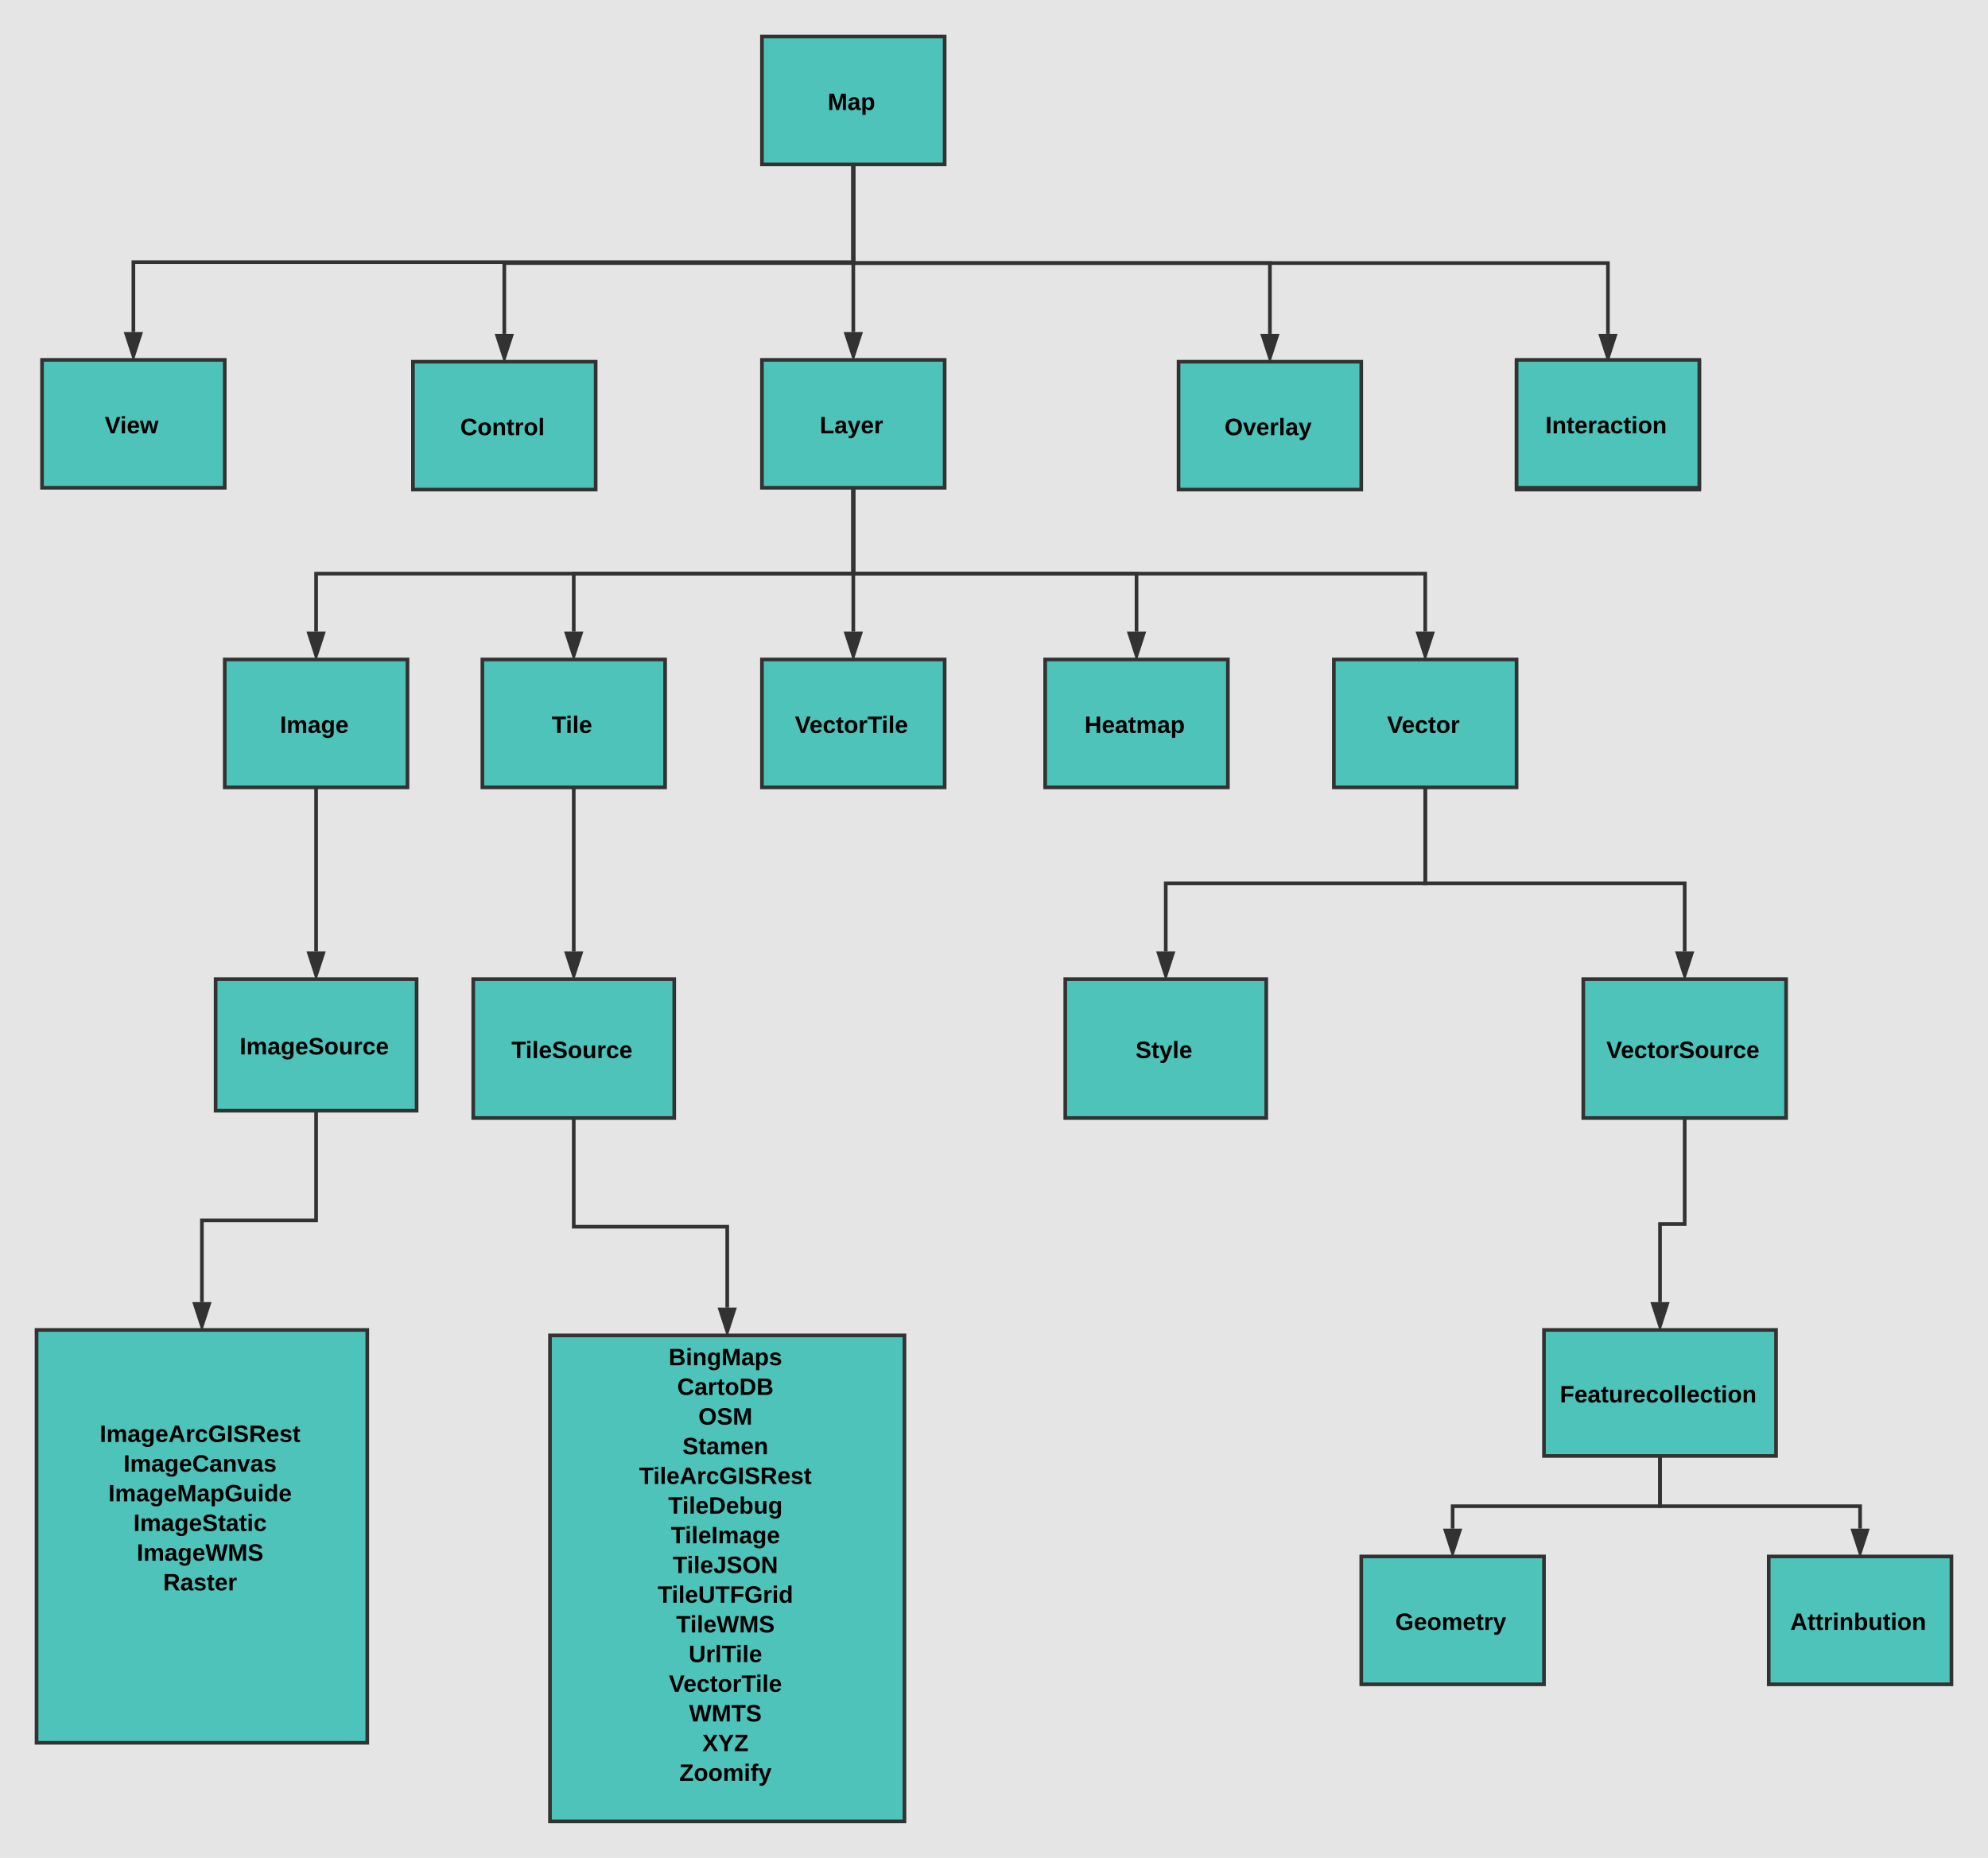
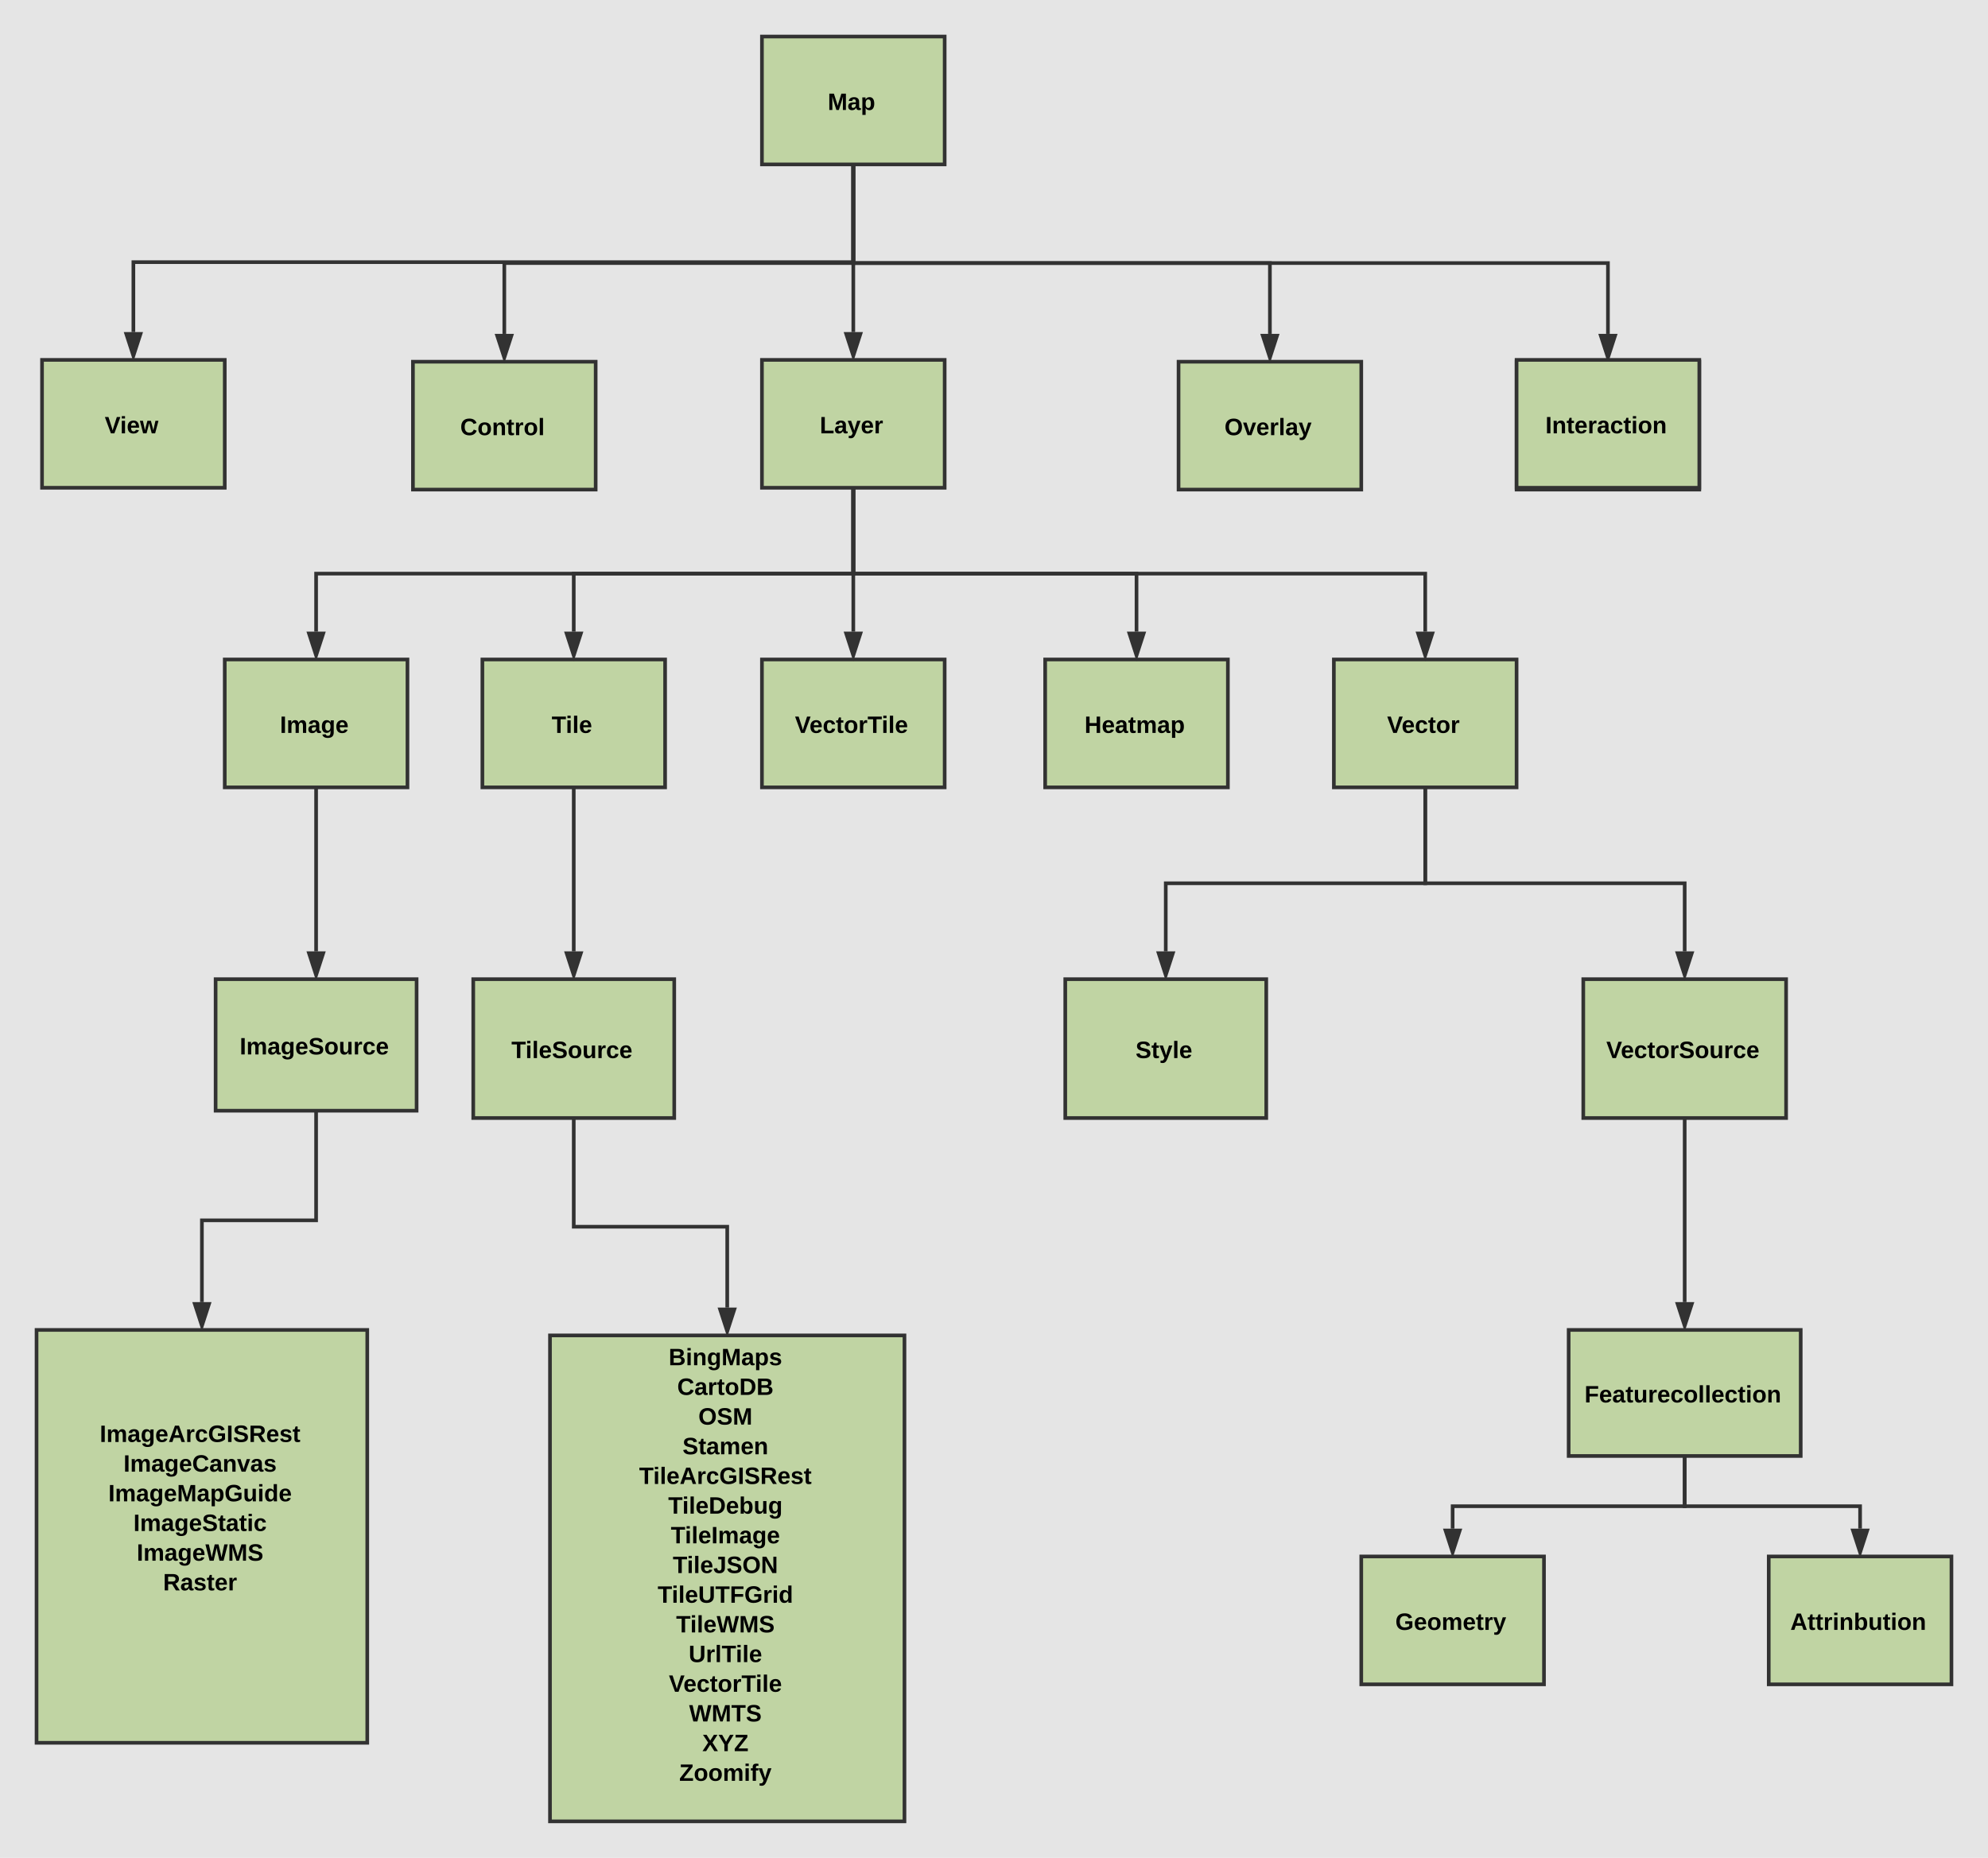
<svg xmlns="http://www.w3.org/2000/svg" id="processonSvg1000" viewBox="53.0 16.0 1088.0 1017.0" width="1088.0" height="1017.0">
  <defs id="ProcessOnDefs1001">
    <marker id="ProcessOnMarker1015" markerUnits="userSpaceOnUse" orient="auto" markerWidth="16.236" markerHeight="10.551" viewBox="-1.0 -1.376 16.236 10.551" refX="-1.0" refY="3.899">
      <path id="ProcessOnPath1016" d="M12.0 3.899L0.0 7.798V0.0Z" stroke="#323232" stroke-width="2.0" fill="#323232" transform="matrix(1.0,0.0,0.0,1.0,0.0,0.0)" />
    </marker>
    <marker id="ProcessOnMarker1023" markerUnits="userSpaceOnUse" orient="auto" markerWidth="16.236" markerHeight="10.551" viewBox="-1.0 -1.376 16.236 10.551" refX="-1.0" refY="3.899">
      <path id="ProcessOnPath1024" d="M12.0 3.899L0.0 7.798V0.0Z" stroke="#323232" stroke-width="2.0" fill="#323232" transform="matrix(1.0,0.0,0.0,1.0,0.0,0.0)" />
    </marker>
    <marker id="ProcessOnMarker1039" markerUnits="userSpaceOnUse" orient="auto" markerWidth="16.236" markerHeight="10.551" viewBox="-1.0 -1.376 16.236 10.551" refX="-1.0" refY="3.899">
      <path id="ProcessOnPath1040" d="M12.0 3.899L0.0 7.798V0.0Z" stroke="#323232" stroke-width="2.0" fill="#323232" transform="matrix(1.0,0.0,0.0,1.0,0.0,0.0)" />
    </marker>
    <marker id="ProcessOnMarker1043" markerUnits="userSpaceOnUse" orient="auto" markerWidth="16.236" markerHeight="10.551" viewBox="-1.0 -1.376 16.236 10.551" refX="-1.0" refY="3.899">
      <path id="ProcessOnPath1044" d="M12.0 3.899L0.0 7.798V0.0Z" stroke="#323232" stroke-width="2.0" fill="#323232" transform="matrix(1.0,0.0,0.0,1.0,0.0,0.0)" />
    </marker>
    <marker id="ProcessOnMarker1047" markerUnits="userSpaceOnUse" orient="auto" markerWidth="16.236" markerHeight="10.551" viewBox="-1.0 -1.376 16.236 10.551" refX="-1.0" refY="3.899">
      <path id="ProcessOnPath1048" d="M12.0 3.899L0.0 7.798V0.0Z" stroke="#323232" stroke-width="2.0" fill="#323232" transform="matrix(1.0,0.0,0.0,1.0,0.0,0.0)" />
    </marker>
    <marker id="ProcessOnMarker1055" markerUnits="userSpaceOnUse" orient="auto" markerWidth="16.236" markerHeight="10.551" viewBox="-1.0 -1.376 16.236 10.551" refX="-1.0" refY="3.899">
      <path id="ProcessOnPath1056" d="M12.0 3.899L0.0 7.798V0.0Z" stroke="#323232" stroke-width="2.0" fill="#323232" transform="matrix(1.0,0.0,0.0,1.0,0.0,0.0)" />
    </marker>
    <marker id="ProcessOnMarker1071" markerUnits="userSpaceOnUse" orient="auto" markerWidth="16.236" markerHeight="10.551" viewBox="-1.0 -1.376 16.236 10.551" refX="-1.0" refY="3.899">
      <path id="ProcessOnPath1072" d="M12.0 3.899L0.0 7.798V0.0Z" stroke="#323232" stroke-width="2.0" fill="#323232" transform="matrix(1.0,0.0,0.0,1.0,0.0,0.0)" />
    </marker>
    <marker id="ProcessOnMarker1075" markerUnits="userSpaceOnUse" orient="auto" markerWidth="16.236" markerHeight="10.551" viewBox="-1.0 -1.376 16.236 10.551" refX="-1.0" refY="3.899">
      <path id="ProcessOnPath1076" d="M12.0 3.899L0.0 7.798V0.0Z" stroke="#323232" stroke-width="2.0" fill="#323232" transform="matrix(1.0,0.0,0.0,1.0,0.0,0.0)" />
    </marker>
    <marker id="ProcessOnMarker1087" markerUnits="userSpaceOnUse" orient="auto" markerWidth="16.236" markerHeight="10.551" viewBox="-1.0 -1.376 16.236 10.551" refX="-1.0" refY="3.899">
      <path id="ProcessOnPath1088" d="M12.0 3.899L0.0 7.798V0.0Z" stroke="#323232" stroke-width="2.0" fill="#323232" transform="matrix(1.0,0.0,0.0,1.0,0.0,0.0)" />
    </marker>
    <marker id="ProcessOnMarker1091" markerUnits="userSpaceOnUse" orient="auto" markerWidth="16.236" markerHeight="10.551" viewBox="-1.0 -1.376 16.236 10.551" refX="-1.0" refY="3.899">
      <path id="ProcessOnPath1092" d="M12.0 3.899L0.0 7.798V0.0Z" stroke="#323232" stroke-width="2.0" fill="#323232" transform="matrix(1.0,0.0,0.0,1.0,0.0,0.0)" />
    </marker>
    <marker id="ProcessOnMarker1095" markerUnits="userSpaceOnUse" orient="auto" markerWidth="16.236" markerHeight="10.551" viewBox="-1.0 -1.376 16.236 10.551" refX="-1.0" refY="3.899">
      <path id="ProcessOnPath1096" d="M12.0 3.899L0.0 7.798V0.0Z" stroke="#323232" stroke-width="2.0" fill="#323232" transform="matrix(1.0,0.0,0.0,1.0,0.0,0.0)" />
    </marker>
    <marker id="ProcessOnMarker1103" markerUnits="userSpaceOnUse" orient="auto" markerWidth="16.236" markerHeight="10.551" viewBox="-1.0 -1.376 16.236 10.551" refX="-1.0" refY="3.899">
      <path id="ProcessOnPath1104" d="M12.0 3.899L0.0 7.798V0.0Z" stroke="#323232" stroke-width="2.0" fill="#323232" transform="matrix(1.0,0.0,0.0,1.0,0.0,0.0)" />
    </marker>
    <marker id="ProcessOnMarker1115" markerUnits="userSpaceOnUse" orient="auto" markerWidth="16.236" markerHeight="10.551" viewBox="-1.0 -1.376 16.236 10.551" refX="-1.0" refY="3.899">
      <path id="ProcessOnPath1116" d="M12.0 3.899L0.0 7.798V0.0Z" stroke="#323232" stroke-width="2.0" fill="#323232" transform="matrix(1.0,0.0,0.0,1.0,0.0,0.0)" />
    </marker>
    <marker id="ProcessOnMarker1119" markerUnits="userSpaceOnUse" orient="auto" markerWidth="16.236" markerHeight="10.551" viewBox="-1.0 -1.376 16.236 10.551" refX="-1.0" refY="3.899">
      <path id="ProcessOnPath1120" d="M12.0 3.899L0.0 7.798V0.0Z" stroke="#323232" stroke-width="2.0" fill="#323232" transform="matrix(1.0,0.0,0.0,1.0,0.0,0.0)" />
    </marker>
    <marker id="ProcessOnMarker1134" markerUnits="userSpaceOnUse" orient="auto" markerWidth="16.236" markerHeight="10.551" viewBox="-1.0 -1.376 16.236 10.551" refX="-1.0" refY="3.899">
      <path id="ProcessOnPath1135" d="M12.0 3.899L0.0 7.798V0.0Z" stroke="#323232" stroke-width="2.0" fill="#323232" transform="matrix(1.0,0.0,0.0,1.0,0.0,0.0)" />
    </marker>
    <marker id="ProcessOnMarker1157" markerUnits="userSpaceOnUse" orient="auto" markerWidth="16.236" markerHeight="10.551" viewBox="-1.0 -1.376 16.236 10.551" refX="-1.0" refY="3.899">
      <path id="ProcessOnPath1158" d="M12.0 3.899L0.0 7.798V0.0Z" stroke="#323232" stroke-width="2.0" fill="#323232" transform="matrix(1.0,0.0,0.0,1.0,0.0,0.0)" />
    </marker>
    <marker id="ProcessOnMarker1165" markerUnits="userSpaceOnUse" orient="auto" markerWidth="16.236" markerHeight="10.551" viewBox="-1.0 -1.376 16.236 10.551" refX="-1.0" refY="3.899">
      <path id="ProcessOnPath1166" d="M12.0 3.899L0.0 7.798V0.0Z" stroke="#323232" stroke-width="2.0" fill="#323232" transform="matrix(1.0,0.0,0.0,1.0,0.0,0.0)" />
    </marker>
    <marker id="ProcessOnMarker1173" markerUnits="userSpaceOnUse" orient="auto" markerWidth="16.236" markerHeight="10.551" viewBox="-1.0 -1.376 16.236 10.551" refX="-1.0" refY="3.899">
      <path id="ProcessOnPath1174" d="M12.0 3.899L0.0 7.798V0.0Z" stroke="#323232" stroke-width="2.0" fill="#323232" transform="matrix(1.0,0.0,0.0,1.0,0.0,0.0)" />
    </marker>
    <marker id="ProcessOnMarker1181" markerUnits="userSpaceOnUse" orient="auto" markerWidth="16.236" markerHeight="10.551" viewBox="-1.0 -1.376 16.236 10.551" refX="-1.0" refY="3.899">
      <path id="ProcessOnPath1182" d="M12.0 3.899L0.0 7.798V0.0Z" stroke="#323232" stroke-width="2.0" fill="#323232" transform="matrix(1.0,0.0,0.0,1.0,0.0,0.0)" />
    </marker>
  </defs>
  <g id="ProcessOnG1002">
    <path id="ProcessOnPath1003" d="M53.0 16.0H1141.0V1033.0H53.0V16.0Z" fill="#e5e5e5" />
    <g id="ProcessOnG1004">
      <g id="ProcessOnG1005" transform="matrix(1.0,0.0,0.0,1.0,470.0,36.0)" opacity="1.0">
-         <path id="ProcessOnPath1006" d="M0.0 0.0L100.0 0.0L100.0 70.0L0.0 70.0Z" stroke="#323232" stroke-width="2.0" stroke-dasharray="none" fill="#4dc3ba" />
+         <path id="ProcessOnPath1006" d="M0.0 0.0L100.0 0.0L100.0 70.0L0.0 70.0Z" stroke="#323232" stroke-width="2.0" stroke-dasharray="none" fill="#c0d4a3" />
        <g id="ProcessOnG1007" transform="matrix(1.0,0.0,0.0,1.0,10.0,26.875)">
          <text id="ProcessOnText1008" fill="#000000" font-size="13" x="39.0" y="13.325" font-family="Arial" font-weight="bold" font-style="normal" text-decoration="none" family="Arial" text-anchor="middle" size="13">Map</text>
        </g>
      </g>
      <g id="ProcessOnG1009" transform="matrix(1.0,0.0,0.0,1.0,76.0,213.0)" opacity="1.0">
-         <path id="ProcessOnPath1010" d="M0.0 0.0L100.0 0.0L100.0 70.0L0.0 70.0Z" stroke="#323232" stroke-width="2.0" stroke-dasharray="none" fill="#4dc3ba" />
+         <path id="ProcessOnPath1010" d="M0.0 0.0L100.0 0.0L100.0 70.0L0.0 70.0Z" stroke="#323232" stroke-width="2.0" stroke-dasharray="none" fill="#c0d4a3" />
        <g id="ProcessOnG1011" transform="matrix(1.0,0.0,0.0,1.0,10.0,26.875)">
          <text id="ProcessOnText1012" fill="#000000" font-size="13" x="39.0" y="13.325" font-family="Arial" font-weight="bold" font-style="normal" text-decoration="none" family="Arial" text-anchor="middle" size="13">View</text>
        </g>
      </g>
      <g id="ProcessOnG1013">
        <path id="ProcessOnPath1014" d="M520.0 106.0L520.0 160.0L933.0 160.0L933.0 198.764" stroke="#323232" stroke-width="2.0" stroke-dasharray="none" fill="none" marker-end="url(#ProcessOnMarker1015)" />
      </g>
      <g id="ProcessOnG1017" transform="matrix(1.0,0.0,0.0,1.0,883.0,214.0)" opacity="1.0">
-         <path id="ProcessOnPath1018" d="M0.0 0.0L100.0 0.0L100.0 70.0L0.0 70.0Z" stroke="#323232" stroke-width="2.0" stroke-dasharray="none" fill="#4dc3ba" />
+         <path id="ProcessOnPath1018" d="M0.0 0.0L100.0 0.0L100.0 70.0L0.0 70.0Z" stroke="#323232" stroke-width="2.0" stroke-dasharray="none" fill="#c0d4a3" />
        <g id="ProcessOnG1019" transform="matrix(1.0,0.0,0.0,1.0,10.0,26.875)">
          <text id="ProcessOnText1020" fill="#000000" font-size="13" x="39.0" y="13.325" font-family="Arial" font-weight="bold" font-style="normal" text-decoration="none" family="Arial" text-anchor="middle" size="13">Layer</text>
        </g>
      </g>
      <g id="ProcessOnG1021">
        <path id="ProcessOnPath1022" d="M520.0 106.0L520.0 159.5L126.0 159.5L126.0 197.764" stroke="#323232" stroke-width="2.0" stroke-dasharray="none" fill="none" marker-end="url(#ProcessOnMarker1023)" />
      </g>
      <g id="ProcessOnG1025" transform="matrix(1.0,0.0,0.0,1.0,279.0,214.0)" opacity="1.0">
-         <path id="ProcessOnPath1026" d="M0.0 0.0L100.0 0.0L100.0 70.0L0.0 70.0Z" stroke="#323232" stroke-width="2.0" stroke-dasharray="none" fill="#4dc3ba" />
+         <path id="ProcessOnPath1026" d="M0.0 0.0L100.0 0.0L100.0 70.0L0.0 70.0Z" stroke="#323232" stroke-width="2.0" stroke-dasharray="none" fill="#c0d4a3" />
        <g id="ProcessOnG1027" transform="matrix(1.0,0.0,0.0,1.0,10.0,26.875)">
          <text id="ProcessOnText1028" fill="#000000" font-size="13" x="39.0" y="13.325" font-family="Arial" font-weight="bold" font-style="normal" text-decoration="none" family="Arial" text-anchor="middle" size="13">Control</text>
        </g>
      </g>
      <g id="ProcessOnG1029" transform="matrix(1.0,0.0,0.0,1.0,470.0,213.0)" opacity="1.0">
-         <path id="ProcessOnPath1030" d="M0.0 0.0L100.0 0.0L100.0 70.0L0.0 70.0Z" stroke="#323232" stroke-width="2.0" stroke-dasharray="none" fill="#4dc3ba" />
+         <path id="ProcessOnPath1030" d="M0.0 0.0L100.0 0.0L100.0 70.0L0.0 70.0Z" stroke="#323232" stroke-width="2.0" stroke-dasharray="none" fill="#c0d4a3" />
        <g id="ProcessOnG1031" transform="matrix(1.0,0.0,0.0,1.0,10.0,26.875)">
          <text id="ProcessOnText1032" fill="#000000" font-size="13" x="39.0" y="13.325" font-family="Arial" font-weight="bold" font-style="normal" text-decoration="none" family="Arial" text-anchor="middle" size="13">Layer</text>
        </g>
      </g>
      <g id="ProcessOnG1033" transform="matrix(1.0,0.0,0.0,1.0,698.0,214.0)" opacity="1.0">
-         <path id="ProcessOnPath1034" d="M0.0 0.0L100.0 0.0L100.0 70.0L0.0 70.0Z" stroke="#323232" stroke-width="2.0" stroke-dasharray="none" fill="#4dc3ba" />
+         <path id="ProcessOnPath1034" d="M0.0 0.0L100.0 0.0L100.0 70.0L0.0 70.0Z" stroke="#323232" stroke-width="2.0" stroke-dasharray="none" fill="#c0d4a3" />
        <g id="ProcessOnG1035" transform="matrix(1.0,0.0,0.0,1.0,10.0,26.875)">
          <text id="ProcessOnText1036" fill="#000000" font-size="13" x="39.0" y="13.325" font-family="Arial" font-weight="bold" font-style="normal" text-decoration="none" family="Arial" text-anchor="middle" size="13">Overlay</text>
        </g>
      </g>
      <g id="ProcessOnG1037">
        <path id="ProcessOnPath1038" d="M520.0 106.0L520.0 160.0L329.0 160.0L329.0 198.764" stroke="#323232" stroke-width="2.0" stroke-dasharray="none" fill="none" marker-end="url(#ProcessOnMarker1039)" />
      </g>
      <g id="ProcessOnG1041">
        <path id="ProcessOnPath1042" d="M520.0 106.0L520.0 159.5L520.0 159.5L520.0 197.764" stroke="#323232" stroke-width="2.0" stroke-dasharray="none" fill="none" marker-end="url(#ProcessOnMarker1043)" />
      </g>
      <g id="ProcessOnG1045">
        <path id="ProcessOnPath1046" d="M520.0 106.0L520.0 160.0L748.0 160.0L748.0 198.764" stroke="#323232" stroke-width="2.0" stroke-dasharray="none" fill="none" marker-end="url(#ProcessOnMarker1047)" />
      </g>
      <g id="ProcessOnG1049" transform="matrix(1.0,0.0,0.0,1.0,883.0,213.0)" opacity="1.0">
-         <path id="ProcessOnPath1050" d="M0.0 0.0L100.0 0.0L100.0 70.0L0.0 70.0Z" stroke="#323232" stroke-width="2.0" stroke-dasharray="none" fill="#4dc3ba" />
+         <path id="ProcessOnPath1050" d="M0.0 0.0L100.0 0.0L100.0 70.0L0.0 70.0Z" stroke="#323232" stroke-width="2.0" stroke-dasharray="none" fill="#c0d4a3" />
        <g id="ProcessOnG1051" transform="matrix(1.0,0.0,0.0,1.0,10.0,26.875)">
          <text id="ProcessOnText1052" fill="#000000" font-size="13" x="39.0" y="13.325" font-family="Arial" font-weight="bold" font-style="normal" text-decoration="none" family="Arial" text-anchor="middle" size="13">Interaction</text>
        </g>
      </g>
      <g id="ProcessOnG1053">
        <path id="ProcessOnPath1054" d="M520.0 283.0L520.0 330.0L226.0 330.0L226.0 361.764" stroke="#323232" stroke-width="2.0" stroke-dasharray="none" fill="none" marker-end="url(#ProcessOnMarker1055)" />
      </g>
      <g id="ProcessOnG1057" transform="matrix(1.0,0.0,0.0,1.0,176.0,377.0)" opacity="1.0">
-         <path id="ProcessOnPath1058" d="M0.0 0.0L100.0 0.0L100.0 70.0L0.0 70.0Z" stroke="#323232" stroke-width="2.0" stroke-dasharray="none" fill="#4dc3ba" />
+         <path id="ProcessOnPath1058" d="M0.0 0.0L100.0 0.0L100.0 70.0L0.0 70.0Z" stroke="#323232" stroke-width="2.0" stroke-dasharray="none" fill="#c0d4a3" />
        <g id="ProcessOnG1059" transform="matrix(1.0,0.0,0.0,1.0,10.0,26.875)">
          <text id="ProcessOnText1060" fill="#000000" font-size="13" x="39.0" y="13.325" font-family="Arial" font-weight="bold" font-style="normal" text-decoration="none" family="Arial" text-anchor="middle" size="13">Image</text>
        </g>
      </g>
      <g id="ProcessOnG1061" transform="matrix(1.0,0.0,0.0,1.0,317.0,377.0)" opacity="1.0">
-         <path id="ProcessOnPath1062" d="M0.0 0.0L100.0 0.0L100.0 70.0L0.0 70.0Z" stroke="#323232" stroke-width="2.0" stroke-dasharray="none" fill="#4dc3ba" />
+         <path id="ProcessOnPath1062" d="M0.0 0.0L100.0 0.0L100.0 70.0L0.0 70.0Z" stroke="#323232" stroke-width="2.0" stroke-dasharray="none" fill="#c0d4a3" />
        <g id="ProcessOnG1063" transform="matrix(1.0,0.0,0.0,1.0,10.0,26.875)">
          <text id="ProcessOnText1064" fill="#000000" font-size="13" x="39.0" y="13.325" font-family="Arial" font-weight="bold" font-style="normal" text-decoration="none" family="Arial" text-anchor="middle" size="13">Tile</text>
        </g>
      </g>
      <g id="ProcessOnG1065" transform="matrix(1.0,0.0,0.0,1.0,783.0,377.0)" opacity="1.0">
-         <path id="ProcessOnPath1066" d="M0.0 0.0L100.0 0.0L100.0 70.0L0.0 70.0Z" stroke="#323232" stroke-width="2.0" stroke-dasharray="none" fill="#4dc3ba" />
+         <path id="ProcessOnPath1066" d="M0.0 0.0L100.0 0.0L100.0 70.0L0.0 70.0Z" stroke="#323232" stroke-width="2.0" stroke-dasharray="none" fill="#c0d4a3" />
        <g id="ProcessOnG1067" transform="matrix(1.0,0.0,0.0,1.0,10.0,26.875)">
          <text id="ProcessOnText1068" fill="#000000" font-size="13" x="39.0" y="13.325" font-family="Arial" font-weight="bold" font-style="normal" text-decoration="none" family="Arial" text-anchor="middle" size="13">Vector</text>
        </g>
      </g>
      <g id="ProcessOnG1069">
        <path id="ProcessOnPath1070" d="M520.0 283.0L520.0 330.0L367.0 330.0L367.0 361.764" stroke="#323232" stroke-width="2.0" stroke-dasharray="none" fill="none" marker-end="url(#ProcessOnMarker1071)" />
      </g>
      <g id="ProcessOnG1073">
        <path id="ProcessOnPath1074" d="M520.0 283.0L520.0 330.0L833.0 330.0L833.0 361.764" stroke="#323232" stroke-width="2.0" stroke-dasharray="none" fill="none" marker-end="url(#ProcessOnMarker1075)" />
      </g>
      <g id="ProcessOnG1077" transform="matrix(1.0,0.0,0.0,1.0,470.0,377.0)" opacity="1.0">
-         <path id="ProcessOnPath1078" d="M0.0 0.0L100.0 0.0L100.0 70.0L0.0 70.0Z" stroke="#323232" stroke-width="2.0" stroke-dasharray="none" fill="#4dc3ba" />
+         <path id="ProcessOnPath1078" d="M0.0 0.0L100.0 0.0L100.0 70.0L0.0 70.0Z" stroke="#323232" stroke-width="2.0" stroke-dasharray="none" fill="#c0d4a3" />
        <g id="ProcessOnG1079" transform="matrix(1.0,0.0,0.0,1.0,10.0,26.875)">
          <text id="ProcessOnText1080" fill="#000000" font-size="13" x="39.0" y="13.325" font-family="Arial" font-weight="bold" font-style="normal" text-decoration="none" family="Arial" text-anchor="middle" size="13">VectorTile</text>
        </g>
      </g>
      <g id="ProcessOnG1081" transform="matrix(1.0,0.0,0.0,1.0,625.0,377.0)" opacity="1.0">
-         <path id="ProcessOnPath1082" d="M0.0 0.0L100.0 0.0L100.0 70.0L0.0 70.0Z" stroke="#323232" stroke-width="2.0" stroke-dasharray="none" fill="#4dc3ba" />
+         <path id="ProcessOnPath1082" d="M0.0 0.0L100.0 0.0L100.0 70.0L0.0 70.0Z" stroke="#323232" stroke-width="2.0" stroke-dasharray="none" fill="#c0d4a3" />
        <g id="ProcessOnG1083" transform="matrix(1.0,0.0,0.0,1.0,10.0,26.875)">
          <text id="ProcessOnText1084" fill="#000000" font-size="13" x="39.0" y="13.325" font-family="Arial" font-weight="bold" font-style="normal" text-decoration="none" family="Arial" text-anchor="middle" size="13">Heatmap</text>
        </g>
      </g>
      <g id="ProcessOnG1085">
        <path id="ProcessOnPath1086" d="M520.0 283.0L520.0 330.0L520.0 330.0L520.0 361.764" stroke="#323232" stroke-width="2.0" stroke-dasharray="none" fill="none" marker-end="url(#ProcessOnMarker1087)" />
      </g>
      <g id="ProcessOnG1089">
        <path id="ProcessOnPath1090" d="M520.0 283.0L520.0 330.0L675.0 330.0L675.0 361.764" stroke="#323232" stroke-width="2.0" stroke-dasharray="none" fill="none" marker-end="url(#ProcessOnMarker1091)" />
      </g>
      <g id="ProcessOnG1093">
        <path id="ProcessOnPath1094" d="M226.0 447.0L226.0 499.5L226.0 499.5L226.0 536.764" stroke="#323232" stroke-width="2.0" stroke-dasharray="none" fill="none" marker-end="url(#ProcessOnMarker1095)" />
      </g>
      <g id="ProcessOnG1097" transform="matrix(1.0,0.0,0.0,1.0,171.0,552.0)" opacity="1.0">
-         <path id="ProcessOnPath1098" d="M0.0 0.0L110.0 0.0L110.0 72.0L0.0 72.0Z" stroke="#323232" stroke-width="2.0" stroke-dasharray="none" fill="#4dc3ba" />
+         <path id="ProcessOnPath1098" d="M0.0 0.0L110.0 0.0L110.0 72.0L0.0 72.0Z" stroke="#323232" stroke-width="2.0" stroke-dasharray="none" fill="#c0d4a3" />
        <g id="ProcessOnG1099" transform="matrix(1.0,0.0,0.0,1.0,10.0,27.875)">
          <text id="ProcessOnText1100" fill="#000000" font-size="13" x="44.0" y="13.325" font-family="Arial" font-weight="bold" font-style="normal" text-decoration="none" family="Arial" text-anchor="middle" size="13">ImageSource</text>
        </g>
      </g>
      <g id="ProcessOnG1101">
        <path id="ProcessOnPath1102" d="M367.0 447.0L367.0 499.5L367.0 499.5L367.0 536.764" stroke="#323232" stroke-width="2.0" stroke-dasharray="none" fill="none" marker-end="url(#ProcessOnMarker1103)" />
      </g>
      <g id="ProcessOnG1105" transform="matrix(1.0,0.0,0.0,1.0,312.0,552.0)" opacity="1.0">
-         <path id="ProcessOnPath1106" d="M0.0 0.0L110.0 0.0L110.0 76.0L0.0 76.0Z" stroke="#323232" stroke-width="2.0" stroke-dasharray="none" fill="#4dc3ba" />
+         <path id="ProcessOnPath1106" d="M0.0 0.0L110.0 0.0L110.0 76.0L0.0 76.0Z" stroke="#323232" stroke-width="2.0" stroke-dasharray="none" fill="#c0d4a3" />
        <g id="ProcessOnG1107" transform="matrix(1.0,0.0,0.0,1.0,10.0,29.875)">
          <text id="ProcessOnText1108" fill="#000000" font-size="13" x="44.0" y="13.325" font-family="Arial" font-weight="bold" font-style="normal" text-decoration="none" family="Arial" text-anchor="middle" size="13">TileSource</text>
        </g>
      </g>
      <g id="ProcessOnG1109" transform="matrix(1.0,0.0,0.0,1.0,919.5,552.0)" opacity="1.0">
-         <path id="ProcessOnPath1110" d="M0.0 0.0L111.0 0.0L111.0 76.0L0.0 76.0Z" stroke="#323232" stroke-width="2.0" stroke-dasharray="none" fill="#4dc3ba" />
+         <path id="ProcessOnPath1110" d="M0.0 0.0L111.0 0.0L111.0 76.0L0.0 76.0Z" stroke="#323232" stroke-width="2.0" stroke-dasharray="none" fill="#c0d4a3" />
        <g id="ProcessOnG1111" transform="matrix(1.0,0.0,0.0,1.0,10.0,29.875)">
          <text id="ProcessOnText1112" fill="#000000" font-size="13" x="44.5" y="13.325" font-family="Arial" font-weight="bold" font-style="normal" text-decoration="none" family="Arial" text-anchor="middle" size="13">VectorSource</text>
        </g>
      </g>
      <g id="ProcessOnG1113">
        <path id="ProcessOnPath1114" d="M833.0 447.0L833.0 499.5L975.0 499.5L975.0 536.764" stroke="#323232" stroke-width="2.0" stroke-dasharray="none" fill="none" marker-end="url(#ProcessOnMarker1115)" />
      </g>
      <g id="ProcessOnG1117">
        <path id="ProcessOnPath1118" d="M226.0 624.0L226.0 684.0L163.5 684.0L163.5 728.764" stroke="#323232" stroke-width="2.0" stroke-dasharray="none" fill="none" marker-end="url(#ProcessOnMarker1119)" />
      </g>
      <g id="ProcessOnG1121" transform="matrix(1.0,0.0,0.0,1.0,73.0,744.0)" opacity="1.0">
-         <path id="ProcessOnPath1122" d="M0.0 0.0L181.0 0.0L181.0 226.0L0.0 226.0Z" stroke="#323232" stroke-width="2.0" stroke-dasharray="none" fill="#4dc3ba" />
+         <path id="ProcessOnPath1122" d="M0.0 0.0L181.0 0.0L181.0 226.0L0.0 226.0Z" stroke="#323232" stroke-width="2.0" stroke-dasharray="none" fill="#c0d4a3" />
        <g id="ProcessOnG1123" transform="matrix(1.0,0.0,0.0,1.0,10.0,48.0)">
          <text id="ProcessOnText1124" fill="#000000" font-size="13" x="79.5" y="13.325" font-family="Arial" font-weight="bold" font-style="normal" text-decoration="none" family="Arial" text-anchor="middle" size="13">ImageArcGISRest</text>
          <text id="ProcessOnText1125" fill="#000000" font-size="13" x="79.5" y="29.575" font-family="Arial" font-weight="bold" font-style="normal" text-decoration="none" family="Arial" text-anchor="middle" size="13">ImageCanvas</text>
          <text id="ProcessOnText1126" fill="#000000" font-size="13" x="79.5" y="45.825" font-family="Arial" font-weight="bold" font-style="normal" text-decoration="none" family="Arial" text-anchor="middle" size="13">ImageMapGuide</text>
          <text id="ProcessOnText1127" fill="#000000" font-size="13" x="79.5" y="62.075" font-family="Arial" font-weight="bold" font-style="normal" text-decoration="none" family="Arial" text-anchor="middle" size="13">ImageStatic</text>
          <text id="ProcessOnText1128" fill="#000000" font-size="13" x="79.5" y="78.325" font-family="Arial" font-weight="bold" font-style="normal" text-decoration="none" family="Arial" text-anchor="middle" size="13">ImageWMS</text>
          <text id="ProcessOnText1129" fill="#000000" font-size="13" x="79.5" y="94.575" font-family="Arial" font-weight="bold" font-style="normal" text-decoration="none" family="Arial" text-anchor="middle" size="13">Raster</text>
          <text id="ProcessOnText1130" fill="#000000" font-size="13" x="79.5" y="110.825" font-family="Arial" font-weight="bold" font-style="normal" text-decoration="none" family="Arial" text-anchor="middle" size="13" />
          <text id="ProcessOnText1131" fill="#000000" font-size="13" x="79.5" y="127.075" font-family="Arial" font-weight="bold" font-style="normal" text-decoration="none" family="Arial" text-anchor="middle" size="13" />
        </g>
      </g>
      <g id="ProcessOnG1132">
        <path id="ProcessOnPath1133" d="M367.0 628.0L367.0 687.5L451.0 687.5L451.0 731.764" stroke="#323232" stroke-width="2.0" stroke-dasharray="none" fill="none" marker-end="url(#ProcessOnMarker1134)" />
      </g>
      <g id="ProcessOnG1136" transform="matrix(1.0,0.0,0.0,1.0,354.0,747.0)" opacity="1.0">
-         <path id="ProcessOnPath1137" d="M0.0 0.0L194.0 0.0L194.0 266.0L0.0 266.0Z" stroke="#323232" stroke-width="2.0" stroke-dasharray="none" fill="#4dc3ba" />
+         <path id="ProcessOnPath1137" d="M0.0 0.0L194.0 0.0L194.0 266.0L0.0 266.0Z" stroke="#323232" stroke-width="2.0" stroke-dasharray="none" fill="#c0d4a3" />
        <g id="ProcessOnG1138" transform="matrix(1.0,0.0,0.0,1.0,10.0,3.0)">
          <text id="ProcessOnText1139" fill="#000000" font-size="13" x="86.0" y="13.325" font-family="Arial" font-weight="bold" font-style="normal" text-decoration="none" family="Arial" text-anchor="middle" size="13">BingMaps</text>
          <text id="ProcessOnText1140" fill="#000000" font-size="13" x="86.0" y="29.575" font-family="Arial" font-weight="bold" font-style="normal" text-decoration="none" family="Arial" text-anchor="middle" size="13">CartoDB</text>
          <text id="ProcessOnText1141" fill="#000000" font-size="13" x="86.0" y="45.825" font-family="Arial" font-weight="bold" font-style="normal" text-decoration="none" family="Arial" text-anchor="middle" size="13">OSM</text>
          <text id="ProcessOnText1142" fill="#000000" font-size="13" x="86.0" y="62.075" font-family="Arial" font-weight="bold" font-style="normal" text-decoration="none" family="Arial" text-anchor="middle" size="13">Stamen</text>
          <text id="ProcessOnText1143" fill="#000000" font-size="13" x="86.0" y="78.325" font-family="Arial" font-weight="bold" font-style="normal" text-decoration="none" family="Arial" text-anchor="middle" size="13">TileArcGISRest</text>
          <text id="ProcessOnText1144" fill="#000000" font-size="13" x="86.0" y="94.575" font-family="Arial" font-weight="bold" font-style="normal" text-decoration="none" family="Arial" text-anchor="middle" size="13">TileDebug</text>
          <text id="ProcessOnText1145" fill="#000000" font-size="13" x="86.0" y="110.825" font-family="Arial" font-weight="bold" font-style="normal" text-decoration="none" family="Arial" text-anchor="middle" size="13">TileImage</text>
          <text id="ProcessOnText1146" fill="#000000" font-size="13" x="86.0" y="127.075" font-family="Arial" font-weight="bold" font-style="normal" text-decoration="none" family="Arial" text-anchor="middle" size="13">TileJSON</text>
          <text id="ProcessOnText1147" fill="#000000" font-size="13" x="86.0" y="143.325" font-family="Arial" font-weight="bold" font-style="normal" text-decoration="none" family="Arial" text-anchor="middle" size="13">TileUTFGrid</text>
          <text id="ProcessOnText1148" fill="#000000" font-size="13" x="86.0" y="159.575" font-family="Arial" font-weight="bold" font-style="normal" text-decoration="none" family="Arial" text-anchor="middle" size="13">TileWMS</text>
          <text id="ProcessOnText1149" fill="#000000" font-size="13" x="86.0" y="175.825" font-family="Arial" font-weight="bold" font-style="normal" text-decoration="none" family="Arial" text-anchor="middle" size="13">UrlTile</text>
          <text id="ProcessOnText1150" fill="#000000" font-size="13" x="86.0" y="192.075" font-family="Arial" font-weight="bold" font-style="normal" text-decoration="none" family="Arial" text-anchor="middle" size="13">VectorTile</text>
          <text id="ProcessOnText1151" fill="#000000" font-size="13" x="86.0" y="208.325" font-family="Arial" font-weight="bold" font-style="normal" text-decoration="none" family="Arial" text-anchor="middle" size="13">WMTS</text>
          <text id="ProcessOnText1152" fill="#000000" font-size="13" x="86.0" y="224.575" font-family="Arial" font-weight="bold" font-style="normal" text-decoration="none" family="Arial" text-anchor="middle" size="13">XYZ</text>
          <text id="ProcessOnText1153" fill="#000000" font-size="13" x="86.0" y="240.825" font-family="Arial" font-weight="bold" font-style="normal" text-decoration="none" family="Arial" text-anchor="middle" size="13">Zoomify</text>
          <text id="ProcessOnText1154" fill="#000000" font-size="13" x="86.0" y="257.075" font-family="Arial" font-weight="bold" font-style="normal" text-decoration="none" family="Arial" text-anchor="middle" size="13" />
        </g>
      </g>
      <g id="ProcessOnG1155">
-         <path id="ProcessOnPath1156" d="M975.0 628.0L975.0 686.0L961.5 686.0L961.5 728.764" stroke="#323232" stroke-width="2.0" stroke-dasharray="none" fill="none" marker-end="url(#ProcessOnMarker1157)" />
-       </g>
-       <g id="ProcessOnG1159" transform="matrix(1.0,0.0,0.0,1.0,898.0,744.0)" opacity="1.0">
-         <path id="ProcessOnPath1160" d="M0.0 0.0L127.0 0.0L127.0 69.0L0.0 69.0Z" stroke="#323232" stroke-width="2.0" stroke-dasharray="none" fill="#4dc3ba" />
+         <path id="ProcessOnPath1156" d="M975.0 628.0L975.0 686.0L975.0 686.0L975.0 728.764" stroke="#323232" stroke-width="2.0" stroke-dasharray="none" fill="none" marker-end="url(#ProcessOnMarker1157)" />
+       </g>
+       <g id="ProcessOnG1159" transform="matrix(1.0,0.0,0.0,1.0,911.5,744.0)" opacity="1.0">
+         <path id="ProcessOnPath1160" d="M0.0 0.0L127.0 0.0L127.0 69.0L0.0 69.0Z" stroke="#323232" stroke-width="2.0" stroke-dasharray="none" fill="#c0d4a3" />
        <g id="ProcessOnG1161" transform="matrix(1.0,0.0,0.0,1.0,10.0,26.375)">
          <text id="ProcessOnText1162" fill="#000000" font-size="13" x="52.5" y="13.325" font-family="Arial" font-weight="bold" font-style="normal" text-decoration="none" family="Arial" text-anchor="middle" size="13">Featurecollection</text>
        </g>
      </g>
      <g id="ProcessOnG1163">
        <path id="ProcessOnPath1164" d="M833.0 447.0L833.0 499.5L691.0 499.5L691.0 536.764" stroke="#323232" stroke-width="2.0" stroke-dasharray="none" fill="none" marker-end="url(#ProcessOnMarker1165)" />
      </g>
      <g id="ProcessOnG1167" transform="matrix(1.0,0.0,0.0,1.0,636.0,552.0)" opacity="1.0">
-         <path id="ProcessOnPath1168" d="M0.0 0.0L110.0 0.0L110.0 76.0L0.0 76.0Z" stroke="#323232" stroke-width="2.0" stroke-dasharray="none" fill="#4dc3ba" />
+         <path id="ProcessOnPath1168" d="M0.0 0.0L110.0 0.0L110.0 76.0L0.0 76.0Z" stroke="#323232" stroke-width="2.0" stroke-dasharray="none" fill="#c0d4a3" />
        <g id="ProcessOnG1169" transform="matrix(1.0,0.0,0.0,1.0,10.0,29.875)">
          <text id="ProcessOnText1170" fill="#000000" font-size="13" x="44.0" y="13.325" font-family="Arial" font-weight="bold" font-style="normal" text-decoration="none" family="Arial" text-anchor="middle" size="13">Style</text>
        </g>
      </g>
      <g id="ProcessOnG1171">
-         <path id="ProcessOnPath1172" d="M961.5 813.0L961.5 840.5L848.0 840.5L848.0 852.764" stroke="#323232" stroke-width="2.0" stroke-dasharray="none" fill="none" marker-end="url(#ProcessOnMarker1173)" />
+         <path id="ProcessOnPath1172" d="M975.0 813.0L975.0 840.5L848.0 840.5L848.0 852.764" stroke="#323232" stroke-width="2.0" stroke-dasharray="none" fill="none" marker-end="url(#ProcessOnMarker1173)" />
      </g>
      <g id="ProcessOnG1175" transform="matrix(1.0,0.0,0.0,1.0,798.0,868.0)" opacity="1.0">
-         <path id="ProcessOnPath1176" d="M0.0 0.0L100.0 0.0L100.0 70.0L0.0 70.0Z" stroke="#323232" stroke-width="2.0" stroke-dasharray="none" fill="#4dc3ba" />
+         <path id="ProcessOnPath1176" d="M0.0 0.0L100.0 0.0L100.0 70.0L0.0 70.0Z" stroke="#323232" stroke-width="2.0" stroke-dasharray="none" fill="#c0d4a3" />
        <g id="ProcessOnG1177" transform="matrix(1.0,0.0,0.0,1.0,10.0,26.875)">
          <text id="ProcessOnText1178" fill="#000000" font-size="13" x="39.0" y="13.325" font-family="Arial" font-weight="bold" font-style="normal" text-decoration="none" family="Arial" text-anchor="middle" size="13">Geometry</text>
        </g>
      </g>
      <g id="ProcessOnG1179">
-         <path id="ProcessOnPath1180" d="M961.5 813.0L961.5 840.5L1071.0 840.5L1071.0 852.764" stroke="#323232" stroke-width="2.0" stroke-dasharray="none" fill="none" marker-end="url(#ProcessOnMarker1181)" />
+         <path id="ProcessOnPath1180" d="M975.0 813.0L975.0 840.5L1071.0 840.5L1071.0 852.764" stroke="#323232" stroke-width="2.0" stroke-dasharray="none" fill="none" marker-end="url(#ProcessOnMarker1181)" />
      </g>
      <g id="ProcessOnG1183" transform="matrix(1.0,0.0,0.0,1.0,1021.0,868.0)" opacity="1.0">
-         <path id="ProcessOnPath1184" d="M0.0 0.0L100.0 0.0L100.0 70.0L0.0 70.0Z" stroke="#323232" stroke-width="2.0" stroke-dasharray="none" fill="#4dc3ba" />
+         <path id="ProcessOnPath1184" d="M0.0 0.0L100.0 0.0L100.0 70.0L0.0 70.0Z" stroke="#323232" stroke-width="2.0" stroke-dasharray="none" fill="#c0d4a3" />
        <g id="ProcessOnG1185" transform="matrix(1.0,0.0,0.0,1.0,10.0,26.875)">
          <text id="ProcessOnText1186" fill="#000000" font-size="13" x="39.0" y="13.325" font-family="Arial" font-weight="bold" font-style="normal" text-decoration="none" family="Arial" text-anchor="middle" size="13">Attrinbution</text>
        </g>
      </g>
    </g>
  </g>
</svg>
